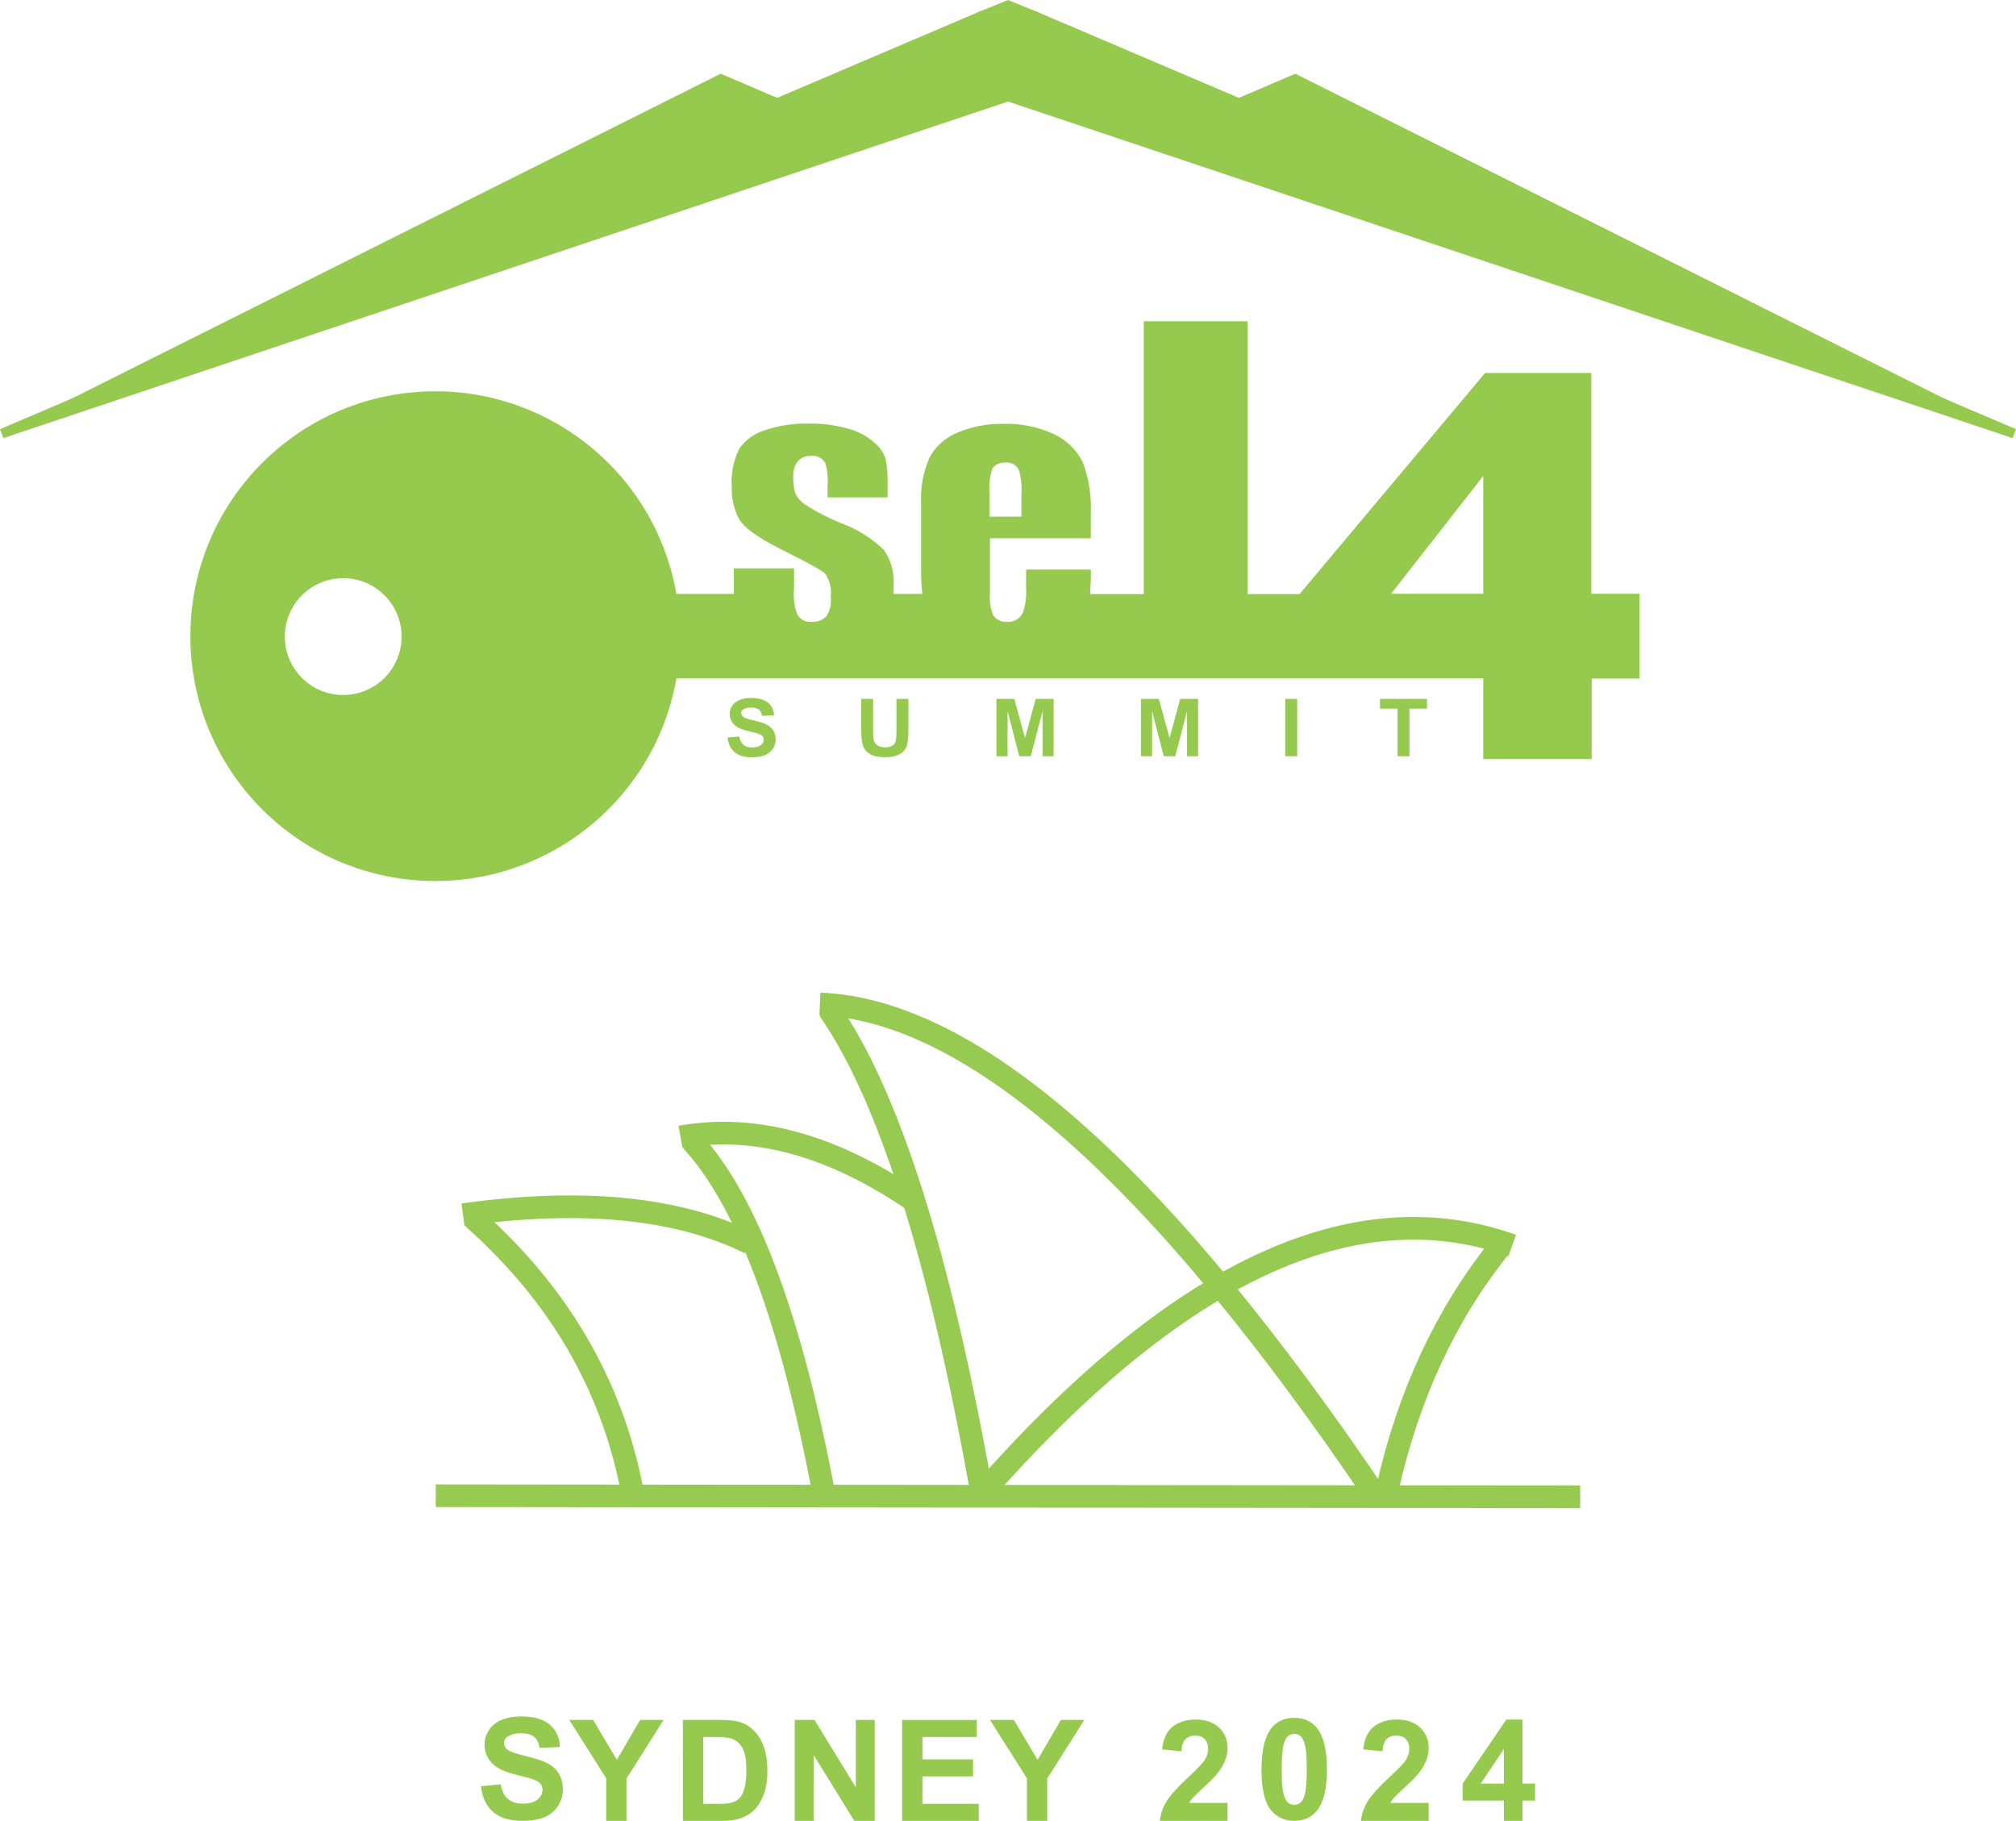
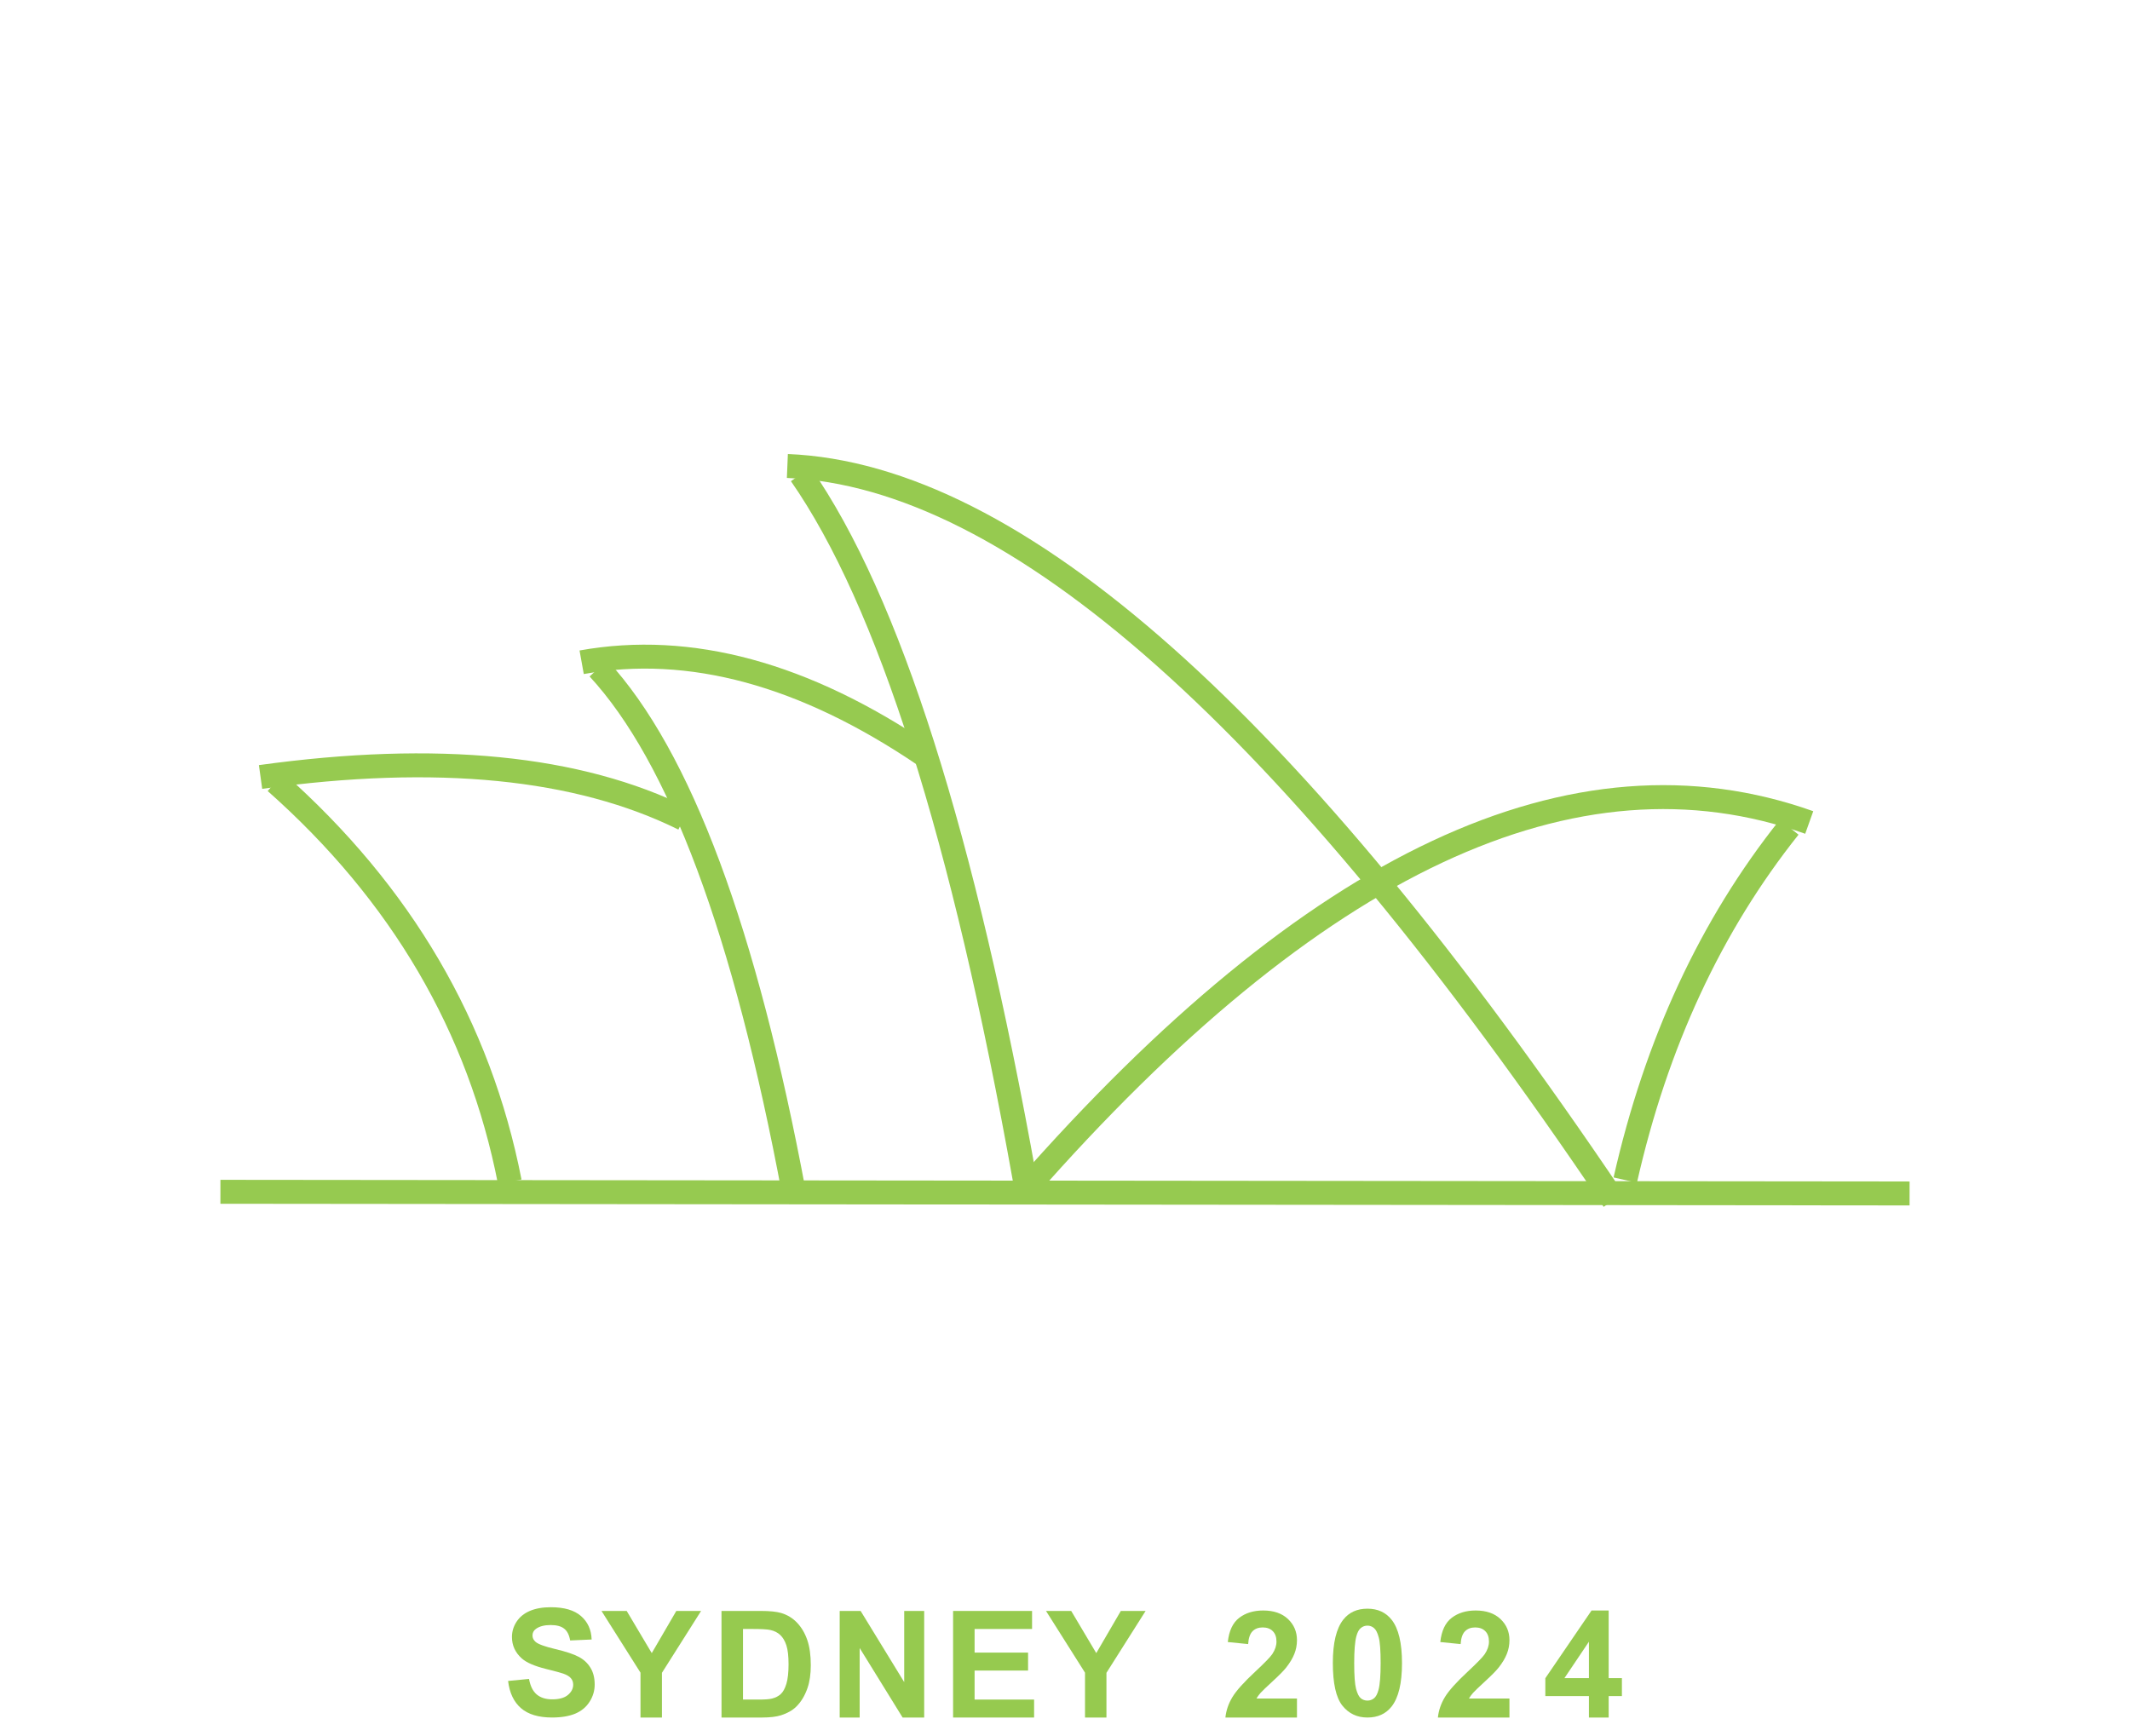
- <svg xmlns="http://www.w3.org/2000/svg" xmlns:xlink="http://www.w3.org/1999/xlink" width="331.243mm" height="299.156mm" viewBox="0 0 331.243 299.156" version="1.1" id="svg5">
+ <svg xmlns="http://www.w3.org/2000/svg" xmlns:xlink="http://www.w3.org/1999/xlink" width="331.243mm" height="270mm" viewBox="0 0 331.243 270" version="1.1" id="svg5">
  <defs id="defs2">
    <rect x="27.599" y="613.797" width="397.423" height="142.41" id="rect1965" />
    <color-profile name="Agfa-:-Swop-Standard" xlink:href="file:///WINDOWS/system32/spool/drivers/color/RSWOP.icm" id="color-profile2" />
    <rect x="680.693" y="102.26" width="15.612" height="115.531" id="rect9649" />
    <style id="style824">.cls-1,.cls-2,.cls-3{fill:#96ca4f;}.cls-2,.cls-3{stroke:#96ca4f;stroke-miterlimit:8;}.cls-3{stroke-width:0.25px;}</style>
  </defs>
  <g id="layer1">
    <g id="g1204" transform="scale(1.953098)" />
    <g id="g12656">
      <g id="g88" transform="scale(1.447491)">
        <text xml:space="preserve" transform="scale(0.2645833)" id="text9647" style="font-style:normal;font-weight:normal;font-size:40px;line-height:1.25;font-family:sans-serif;white-space:pre;shape-inside:url(#rect9649);display:inline;fill:#000000;fill-opacity:1;stroke:none" />
        <g id="g3802" />
-         <g id="g3" transform="translate(-0.2271396,34.28159)">
+         <g id="g3" transform="translate(-0.2271396,12.17437)">
          <g id="g2" transform="translate(0,-0.3655654)">
            <path d="m 54.815,168.826 2.248,-0.219 q 0.203,1.133 0.82,1.664 0.624,0.531 1.678,0.531 1.116,0 1.678,-0.469 0.57,-0.477 0.57,-1.109 0,-0.406 -0.242,-0.688 -0.234,-0.289 -0.827,-0.5 -0.406,-0.141 -1.85,-0.5 -1.858,-0.461 -2.607,-1.133 -1.054,-0.945 -1.054,-2.305 0,-0.875 0.492,-1.633 0.5,-0.766 1.428,-1.164 0.937,-0.398 2.256,-0.398 2.154,0 3.239,0.945 1.093,0.945 1.147,2.524 l -2.31,0.102 q -0.148,-0.883 -0.64,-1.266 -0.484,-0.391 -1.46,-0.391 -1.007,0 -1.577,0.414 -0.367,0.266 -0.367,0.711 0,0.406 0.343,0.695 0.437,0.367 2.123,0.766 1.686,0.398 2.49,0.828 0.812,0.422 1.264,1.164 0.461,0.734 0.461,1.82 0,0.984 -0.546,1.844 -0.546,0.859 -1.545,1.281 -0.999,0.414 -2.49,0.414 -2.17,0 -3.333,-1 -1.163,-1.008 -1.389,-2.93 z" style="font-weight:bold;font-size:40px;line-height:1.25;font-family:Arial;-inkscape-font-specification:'Arial, Bold';white-space:pre;shape-inside:url(#rect1965);fill:#96ca4f;stroke-width:0.407" id="path13608" />
            <path d="m 69.04,172.756 v -4.821 l -4.191,-6.633 h 2.708 l 2.693,4.532 2.638,-4.532 h 2.662 l -4.207,6.649 v 4.805 z" style="font-weight:bold;font-size:40px;line-height:1.25;font-family:Arial;-inkscape-font-specification:'Arial, Bold';white-space:pre;shape-inside:url(#rect1965);fill:#96ca4f;stroke-width:0.407" id="path13610" />
            <path d="m 77.742,161.302 h 4.223 q 1.428,0 2.178,0.219 1.007,0.297 1.725,1.055 0.718,0.758 1.093,1.859 0.375,1.094 0.375,2.703 0,1.414 -0.351,2.438 -0.429,1.25 -1.225,2.024 -0.601,0.586 -1.623,0.914 -0.765,0.242 -2.045,0.242 h -4.347 z m 2.31,1.938 v 7.586 h 1.725 q 0.968,0 1.397,-0.109 0.562,-0.141 0.929,-0.477 0.375,-0.336 0.609,-1.102 0.234,-0.773 0.234,-2.102 0,-1.328 -0.234,-2.039 -0.234,-0.711 -0.656,-1.109 -0.421,-0.398 -1.069,-0.539 -0.484,-0.109 -1.897,-0.109 z" style="font-weight:bold;font-size:40px;line-height:1.25;font-family:Arial;-inkscape-font-specification:'Arial, Bold';white-space:pre;shape-inside:url(#rect1965);fill:#96ca4f;stroke-width:0.407" id="path13612" />
            <path d="m 90.441,172.756 v -11.454 h 2.248 l 4.683,7.649 v -7.649 h 2.146 v 11.454 h -2.318 l -4.613,-7.469 v 7.469 z" style="font-weight:bold;font-size:40px;line-height:1.25;font-family:Arial;-inkscape-font-specification:'Arial, Bold';white-space:pre;shape-inside:url(#rect1965);fill:#96ca4f;stroke-width:0.407" id="path13614" />
            <path d="m 102.624,172.756 v -11.454 h 8.484 v 1.938 h -6.174 v 2.539 h 5.745 v 1.93 h -5.745 v 3.117 h 6.392 v 1.93 z" style="font-weight:bold;font-size:40px;line-height:1.25;font-family:Arial;-inkscape-font-specification:'Arial, Bold';white-space:pre;shape-inside:url(#rect1965);fill:#96ca4f;stroke-width:0.407" id="path13616" />
            <path d="m 116.797,172.756 v -4.821 l -4.191,-6.633 h 2.708 l 2.693,4.532 2.638,-4.532 h 2.662 l -4.207,6.649 v 4.805 z" style="font-weight:bold;font-size:40px;line-height:1.25;font-family:Arial;-inkscape-font-specification:'Arial, Bold';white-space:pre;shape-inside:url(#rect1965);fill:#96ca4f;stroke-width:0.407" id="path13618" />
          </g>
          <g id="g955" transform="matrix(1,0,0,0.9654318,-9.322162,5.648224)" style="stroke-width:1.018">
            <path d="m 148.89,170.6 v 2.112 h -7.688 q 0.125,-1.198 0.749,-2.266 0.624,-1.076 2.466,-2.849 1.483,-1.432 1.819,-1.942 0.453,-0.704 0.453,-1.392 0,-0.761 -0.398,-1.165 -0.39,-0.413 -1.085,-0.413 -0.687,0 -1.093,0.429 -0.406,0.429 -0.468,1.424 l -2.185,-0.227 q 0.195,-1.878 1.225,-2.695 1.03,-0.817 2.576,-0.817 1.694,0 2.662,0.947 0.968,0.947 0.968,2.355 0,0.801 -0.281,1.53 -0.273,0.72 -0.874,1.513 -0.398,0.526 -1.436,1.513 -1.038,0.987 -1.319,1.311 -0.273,0.324 -0.445,0.631 z" style="font-weight:bold;font-size:40px;line-height:1.25;font-family:Arial;-inkscape-font-specification:'Arial, Bold';white-space:pre;shape-inside:url(#rect1965);fill:#96ca4f;stroke-width:0.414" id="path13622" />
            <path d="m 156.46,160.598 q 1.662,0 2.599,1.23 1.116,1.457 1.116,4.831 0,3.367 -1.124,4.839 -0.929,1.214 -2.591,1.214 -1.67,0 -2.693,-1.327 -1.022,-1.335 -1.022,-4.75 0,-3.35 1.124,-4.823 0.929,-1.214 2.591,-1.214 z m 0,1.886 q -0.398,0 -0.71,0.267 -0.312,0.259 -0.484,0.939 -0.226,0.882 -0.226,2.97 0,2.088 0.203,2.873 0.203,0.777 0.507,1.036 0.312,0.259 0.71,0.259 0.398,0 0.71,-0.259 0.312,-0.267 0.484,-0.947 0.226,-0.874 0.226,-2.962 0,-2.088 -0.203,-2.865 -0.203,-0.785 -0.515,-1.044 -0.304,-0.267 -0.702,-0.267 z" style="font-weight:bold;font-size:40px;line-height:1.25;font-family:Arial;-inkscape-font-specification:'Arial, Bold';white-space:pre;shape-inside:url(#rect1965);fill:#96ca4f;stroke-width:0.414" id="path13624" />
            <path d="m 171.719,170.6 v 2.112 h -7.688 q 0.125,-1.198 0.749,-2.266 0.624,-1.076 2.466,-2.849 1.483,-1.432 1.819,-1.942 0.453,-0.704 0.453,-1.392 0,-0.761 -0.398,-1.165 -0.39,-0.413 -1.085,-0.413 -0.687,0 -1.093,0.429 -0.406,0.429 -0.468,1.424 l -2.185,-0.227 q 0.195,-1.878 1.225,-2.695 1.03,-0.817 2.576,-0.817 1.694,0 2.662,0.947 0.968,0.947 0.968,2.355 0,0.801 -0.281,1.53 -0.273,0.72 -0.874,1.513 -0.398,0.526 -1.436,1.513 -1.038,0.987 -1.319,1.311 -0.273,0.324 -0.445,0.631 z" style="font-weight:bold;font-size:40px;line-height:1.25;font-family:Arial;-inkscape-font-specification:'Arial, Bold';white-space:pre;shape-inside:url(#rect1965);fill:#96ca4f;stroke-width:0.414" id="path13626" />
            <path d="m 180.257,172.713 v -2.387 h -4.683 v -1.991 l 4.964,-7.534 h 1.842 v 7.526 h 1.421 v 1.999 h -1.421 v 2.387 z m 0,-4.386 v -4.054 l -2.63,4.054 z" style="font-weight:bold;font-size:40px;line-height:1.25;font-family:Arial;-inkscape-font-specification:'Arial, Bold';white-space:pre;shape-inside:url(#rect1965);fill:#96ca4f;stroke-width:0.414" id="path13628" />
          </g>
        </g>
-         <g transform="matrix(0.1286188,0,0,0.1286188,-50.59835,68.93197)" id="g2826">
-           <path d="m 778,784 1010,1" stroke="#96ca50" stroke-width="20" fill="none" fill-rule="evenodd" id="path2808" />
-           <path d="m 811,539 c 75.198,66.699 121.865,146.365 140,239" stroke="#96ca50" stroke-width="20" fill="none" fill-rule="evenodd" id="path2810" />
-           <path d="M 802,535.961 C 907.499,521.369 991.832,529.716 1055,561" stroke="#96ca50" stroke-width="20" fill="none" fill-rule="evenodd" id="path2812" />
-           <path d="m 1004,471 c 48.76,52.799 87.76,157.465 117,314" stroke="#96ca50" stroke-width="20" fill="none" fill-rule="evenodd" id="path2814" />
-           <path d="m 1125,355 c 52.55,75.511 97.22,216.177 134,422" stroke="#96ca50" stroke-width="20" fill="none" fill-rule="evenodd" id="path2816" />
-           <path d="m 1117,350 c 135.96,5.63 300.63,151.963 494,439" stroke="#96ca50" stroke-width="20" fill="none" fill-rule="evenodd" id="path2818" />
-           <path d="M 1728,563.174 C 1587.8,513.244 1431.47,586.515 1259,783" stroke="#96ca50" stroke-width="20" fill="none" fill-rule="evenodd" id="path2820" />
-           <path d="m 994,467.367 c 64.78,-11.639 133.12,6.904 205,55.633" stroke="#96ca50" stroke-width="20" fill="none" fill-rule="evenodd" id="path2822" />
-           <path d="m 1716,566 c -46.81,58.719 -79.48,129.052 -98,211" stroke="#96ca50" stroke-width="20" fill="none" fill-rule="evenodd" id="path2824" />
-         </g>
-         <g id="g2-9" transform="matrix(0.6908504,0,0,0.6908504,-2.2673449e-6,0)">
-           <polygon class="cls-2" points="102.2,1.81 105.34,10.07 0.2,45.29 " id="polygon830" transform="matrix(1.572762,0,0,1.572762,-0.0061861,0)" style="fill:#96ca4f;stroke:#96ca4f;stroke-miterlimit:8" />
-           <polygon class="cls-1" points="105.31,0 108.62,1.35 102.01,1.34 " id="polygon828" transform="matrix(1.572762,0,0,1.572762,-0.0061861,0)" style="fill:#96ca4f" />
-           <polygon class="cls-1" points="105.31,9.32 108.33,1.31 102.28,1.31 " id="polygon832" transform="matrix(1.572762,0,0,1.572762,-0.0061861,0)" style="fill:#96ca4f" />
-           <polygon class="cls-2" points="210.42,45.29 108.42,1.81 105.28,10.07 " id="polygon834" transform="matrix(1.572762,0,0,1.572762,-0.0061861,0)" style="fill:#96ca4f;stroke:#96ca4f;stroke-miterlimit:8" />
-           <path class="cls-1" d="m 261.465,97.543 v -36.268 h -17.458 l -30.48,36.331 h -8.54 V 52.782 h -17.064 v 44.824 h -8.807 c 0,-0.834 0.126,-1.793 0.126,-2.957 v -1.069 h -10.648 v 3.051 a 9.94,9.94 0 0 1 -0.582,4.136 2.642,2.642 0 0 1 -2.611,1.384 2.359,2.359 0 0 1 -2.233,-1.117 7.864,7.864 0 0 1 -0.503,-3.665 v -8.933 h 16.561 v -4.294 a 20.446,20.446 0 0 0 -1.337,-8.226 9.924,9.924 0 0 0 -4.592,-4.53 18.37,18.37 0 0 0 -8.54,-1.746 18.071,18.071 0 0 0 -7.486,1.463 9.043,9.043 0 0 0 -4.53,4.042 16.577,16.577 0 0 0 -1.4,7.486 v 11.009 a 31.455,31.455 0 0 0 0.204,3.932 h -4.718 c 0,-0.44 0,-0.881 0,-1.368 a 9.185,9.185 0 0 0 -1.573,-5.835 19.801,19.801 0 0 0 -7.03,-4.404 34.601,34.601 0 0 1 -5.662,-2.894 4.718,4.718 0 0 1 -1.919,-2.076 9.437,9.437 0 0 1 -0.299,-2.784 3.649,3.649 0 0 1 0.708,-2.391 2.674,2.674 0 0 1 2.186,-0.912 2.359,2.359 0 0 1 2.343,1.117 9.216,9.216 0 0 1 0.393,3.649 v 2.045 h 9.861 v -2.296 a 17.536,17.536 0 0 0 -0.315,-4.011 5.851,5.851 0 0 0 -1.699,-2.564 10.506,10.506 0 0 0 -4.199,-2.343 22.49,22.49 0 0 0 -6.889,-0.912 20.949,20.949 0 0 0 -7.14,1.117 7.864,7.864 0 0 0 -4.136,3.02 12.33,12.33 0 0 0 -1.227,6.291 10.773,10.773 0 0 0 1.148,5.159 c 0.739,1.4 2.957,3.035 6.558,4.86 6.039,3.02 7.235,3.822 7.628,4.184 a 5.583,5.583 0 0 1 0.928,3.916 4.718,4.718 0 0 1 -0.723,3.146 3.146,3.146 0 0 1 -2.469,0.865 2.359,2.359 0 0 1 -2.359,-1.337 10.286,10.286 0 0 1 -0.472,-4.294 v -3.146 h -9.893 v 2.548 c 0,0.598 0,1.132 0,1.651 h -9.437 a 40.231,40.231 0 1 0 0,13.887 H 243.709 v 13.243 h 17.819 v -13.211 h 7.864 V 97.543 Z M 56.377,114.183 a 9.594,9.594 0 1 1 9.61,-9.594 9.594,9.594 0 0 1 -9.61,9.594 z M 162.602,81.375 a 11.906,11.906 0 0 1 0.377,-4.215 c 0.236,-0.535 0.834,-1.18 2.328,-1.18 a 2.139,2.139 0 0 1 2.123,1.321 11.623,11.623 0 0 1 0.393,4.073 v 3.507 h -5.222 z M 243.709,97.543 H 228.579 L 243.709,78.198 Z" id="path858" style="fill:#96ca4f;stroke-width:1.573" />
-           <path id="path1025" style="font-weight:bold;font-stretch:condensed;font-size:5.223px;line-height:10;font-family:Arial;-inkscape-font-specification:'Arial Bold Condensed';text-align:center;letter-spacing:3.917px;word-spacing:0px;text-anchor:middle;fill:#96ca4f;stroke-width:1.101" d="m 229.63,124.247 v -7.827 h -2.888 v -1.594 h 7.726 v 1.594 h -2.88 v 7.827 z m -18.453,0 v -9.421 h 1.958 v 9.421 z m -23.711,0 v -9.421 h 2.937 l 1.764,6.426 1.747,-6.426 h 2.945 v 9.421 h -1.82 v -7.416 l -1.933,7.416 h -1.893 l -1.917,-7.416 v 7.416 z m -23.743,0 v -9.421 h 2.937 l 1.764,6.426 1.747,-6.426 h 2.945 v 9.421 h -1.82 v -7.416 l -1.933,7.416 h -1.893 l -1.917,-7.416 v 7.416 z m -22.223,-9.421 h 1.958 v 5.102 q 0,1.189 0.073,1.549 0.129,0.623 0.615,0.964 0.493,0.341 1.294,0.341 0.68,0 1.108,-0.238 0.429,-0.244 0.582,-0.668 0.162,-0.431 0.162,-1.838 v -5.212 h 1.966 v 4.948 q 0,1.896 -0.259,2.744 -0.251,0.842 -1.149,1.369 -0.89,0.521 -2.354,0.521 -1.521,0 -2.378,-0.431 -0.849,-0.437 -1.238,-1.221 -0.38,-0.79 -0.38,-2.905 z m -21.964,6.355 1.917,-0.18 q 0.324,1.806 2.12,1.806 0.89,0 1.4,-0.366 0.51,-0.373 0.51,-0.919 0,-0.321 -0.178,-0.546 -0.178,-0.225 -0.542,-0.366 -0.364,-0.148 -1.764,-0.488 -1.254,-0.302 -1.836,-0.655 -0.582,-0.353 -0.93,-0.925 -0.34,-0.578 -0.34,-1.24 0,-0.771 0.437,-1.388 0.445,-0.617 1.222,-0.932 0.777,-0.315 1.917,-0.315 1.715,0 2.678,0.739 0.963,0.739 1.019,2.114 l -1.966,0.084 q -0.129,-0.758 -0.558,-1.06 -0.429,-0.302 -1.222,-0.302 -0.793,0 -1.222,0.263 -0.429,0.263 -0.429,0.655 0,0.386 0.388,0.649 0.388,0.263 1.788,0.578 1.48,0.341 2.136,0.72 0.663,0.373 1.011,0.97 0.348,0.591 0.348,1.439 0,1.227 -0.955,2.063 -0.947,0.835 -2.969,0.835 -3.576,0 -3.98,-3.232 z" />
-           <path style="fill:#96ca4f;fill-opacity:1;stroke:none;stroke-width:1.89" id="path43980-0" transform="matrix(-0.9895167,0.4106424,0.2266425,0.05302387,557.027,-162.2885)" d="M 431.416,-51.821 566.486,16.893 439.443,99.509 Z" />
-           <path style="fill:#96ca4f;fill-opacity:1;stroke-width:1.89" id="path1277" transform="matrix(0.6091599,-0.4740221,0.3825809,0.6138147,76.64089,26.43076)" d="m 65.948,36.142 -18.999,0.507 9.061,-16.707 z" />
-           <path style="fill:#96ca4f;fill-opacity:1;stroke:none;stroke-width:1.89" id="path43980-0-9" transform="matrix(0.9895167,0.4106424,-0.2266425,0.05302387,-225.7842,-162.2885)" d="M 431.416,-51.821 566.486,16.893 439.443,99.509 Z" />
-           <path style="fill:#96ca4f;fill-opacity:1;stroke-width:1.89" id="path1277-2" transform="matrix(-0.6091599,-0.4740221,-0.3825809,0.6138147,254.6018,26.43076)" d="m 65.948,36.142 -18.999,0.507 9.061,-16.707 z" />
+         <g transform="matrix(0.1796802,0,0,0.179715,-116.1102,-12.82677)" id="g2826" style="stroke-width:0.716">
+           <path d="m 778,784 1010,1" stroke="#96ca50" stroke-width="14.315" fill="none" fill-rule="evenodd" id="path2808" />
+           <path d="m 811,539 c 75.198,66.699 121.865,146.365 140,239" stroke="#96ca50" stroke-width="14.315" fill="none" fill-rule="evenodd" id="path2810" />
+           <path d="M 802,535.961 C 907.499,521.369 991.832,529.716 1055,561" stroke="#96ca50" stroke-width="14.315" fill="none" fill-rule="evenodd" id="path2812" />
+           <path d="m 1004,471 c 48.76,52.799 87.76,157.465 117,314" stroke="#96ca50" stroke-width="14.315" fill="none" fill-rule="evenodd" id="path2814" />
+           <path d="m 1125,355 c 52.55,75.511 97.22,216.177 134,422" stroke="#96ca50" stroke-width="14.315" fill="none" fill-rule="evenodd" id="path2816" />
+           <path d="m 1117,350 c 135.96,5.63 300.63,151.963 494,439" stroke="#96ca50" stroke-width="14.315" fill="none" fill-rule="evenodd" id="path2818" />
+           <path d="M 1728,563.174 C 1587.8,513.244 1431.47,586.515 1259,783" stroke="#96ca50" stroke-width="14.315" fill="none" fill-rule="evenodd" id="path2820" />
+           <path d="m 994,467.367 c 64.78,-11.639 133.12,6.904 205,55.633" stroke="#96ca50" stroke-width="14.315" fill="none" fill-rule="evenodd" id="path2822" />
+           <path d="m 1716,566 c -46.81,58.719 -79.48,129.052 -98,211" stroke="#96ca50" stroke-width="14.315" fill="none" fill-rule="evenodd" id="path2824" />
        </g>
      </g>
    </g>
  </g>
</svg>
